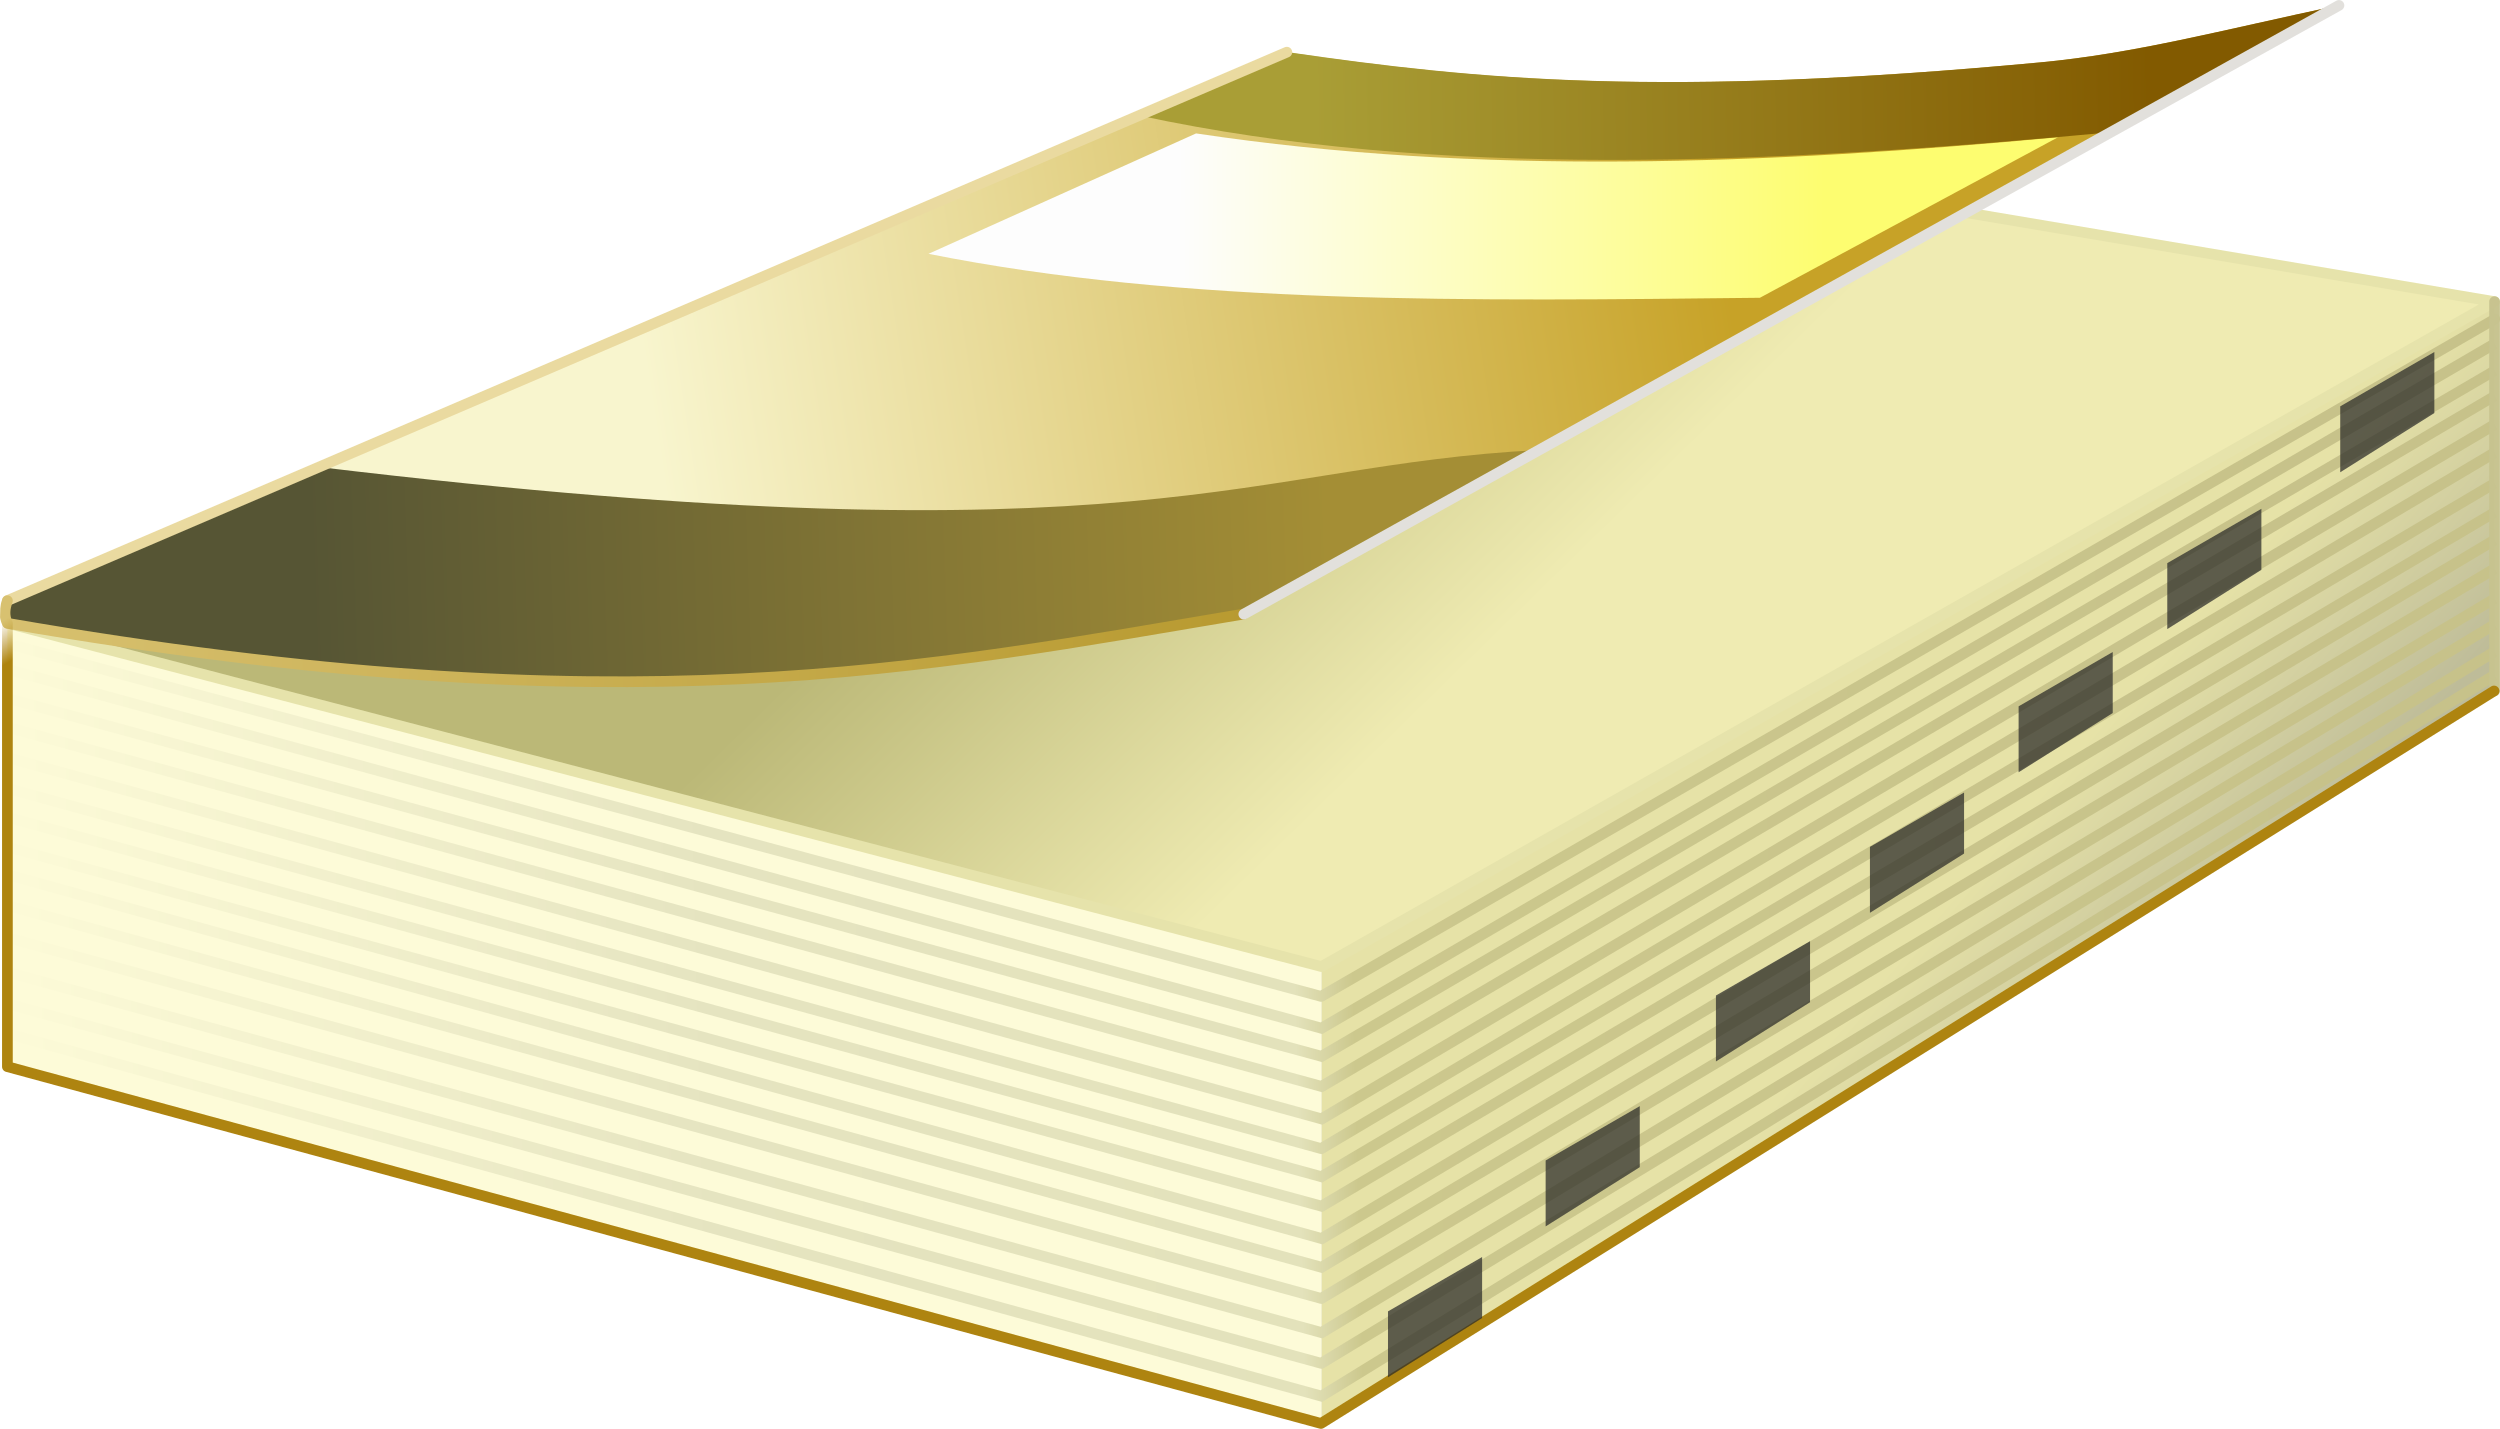
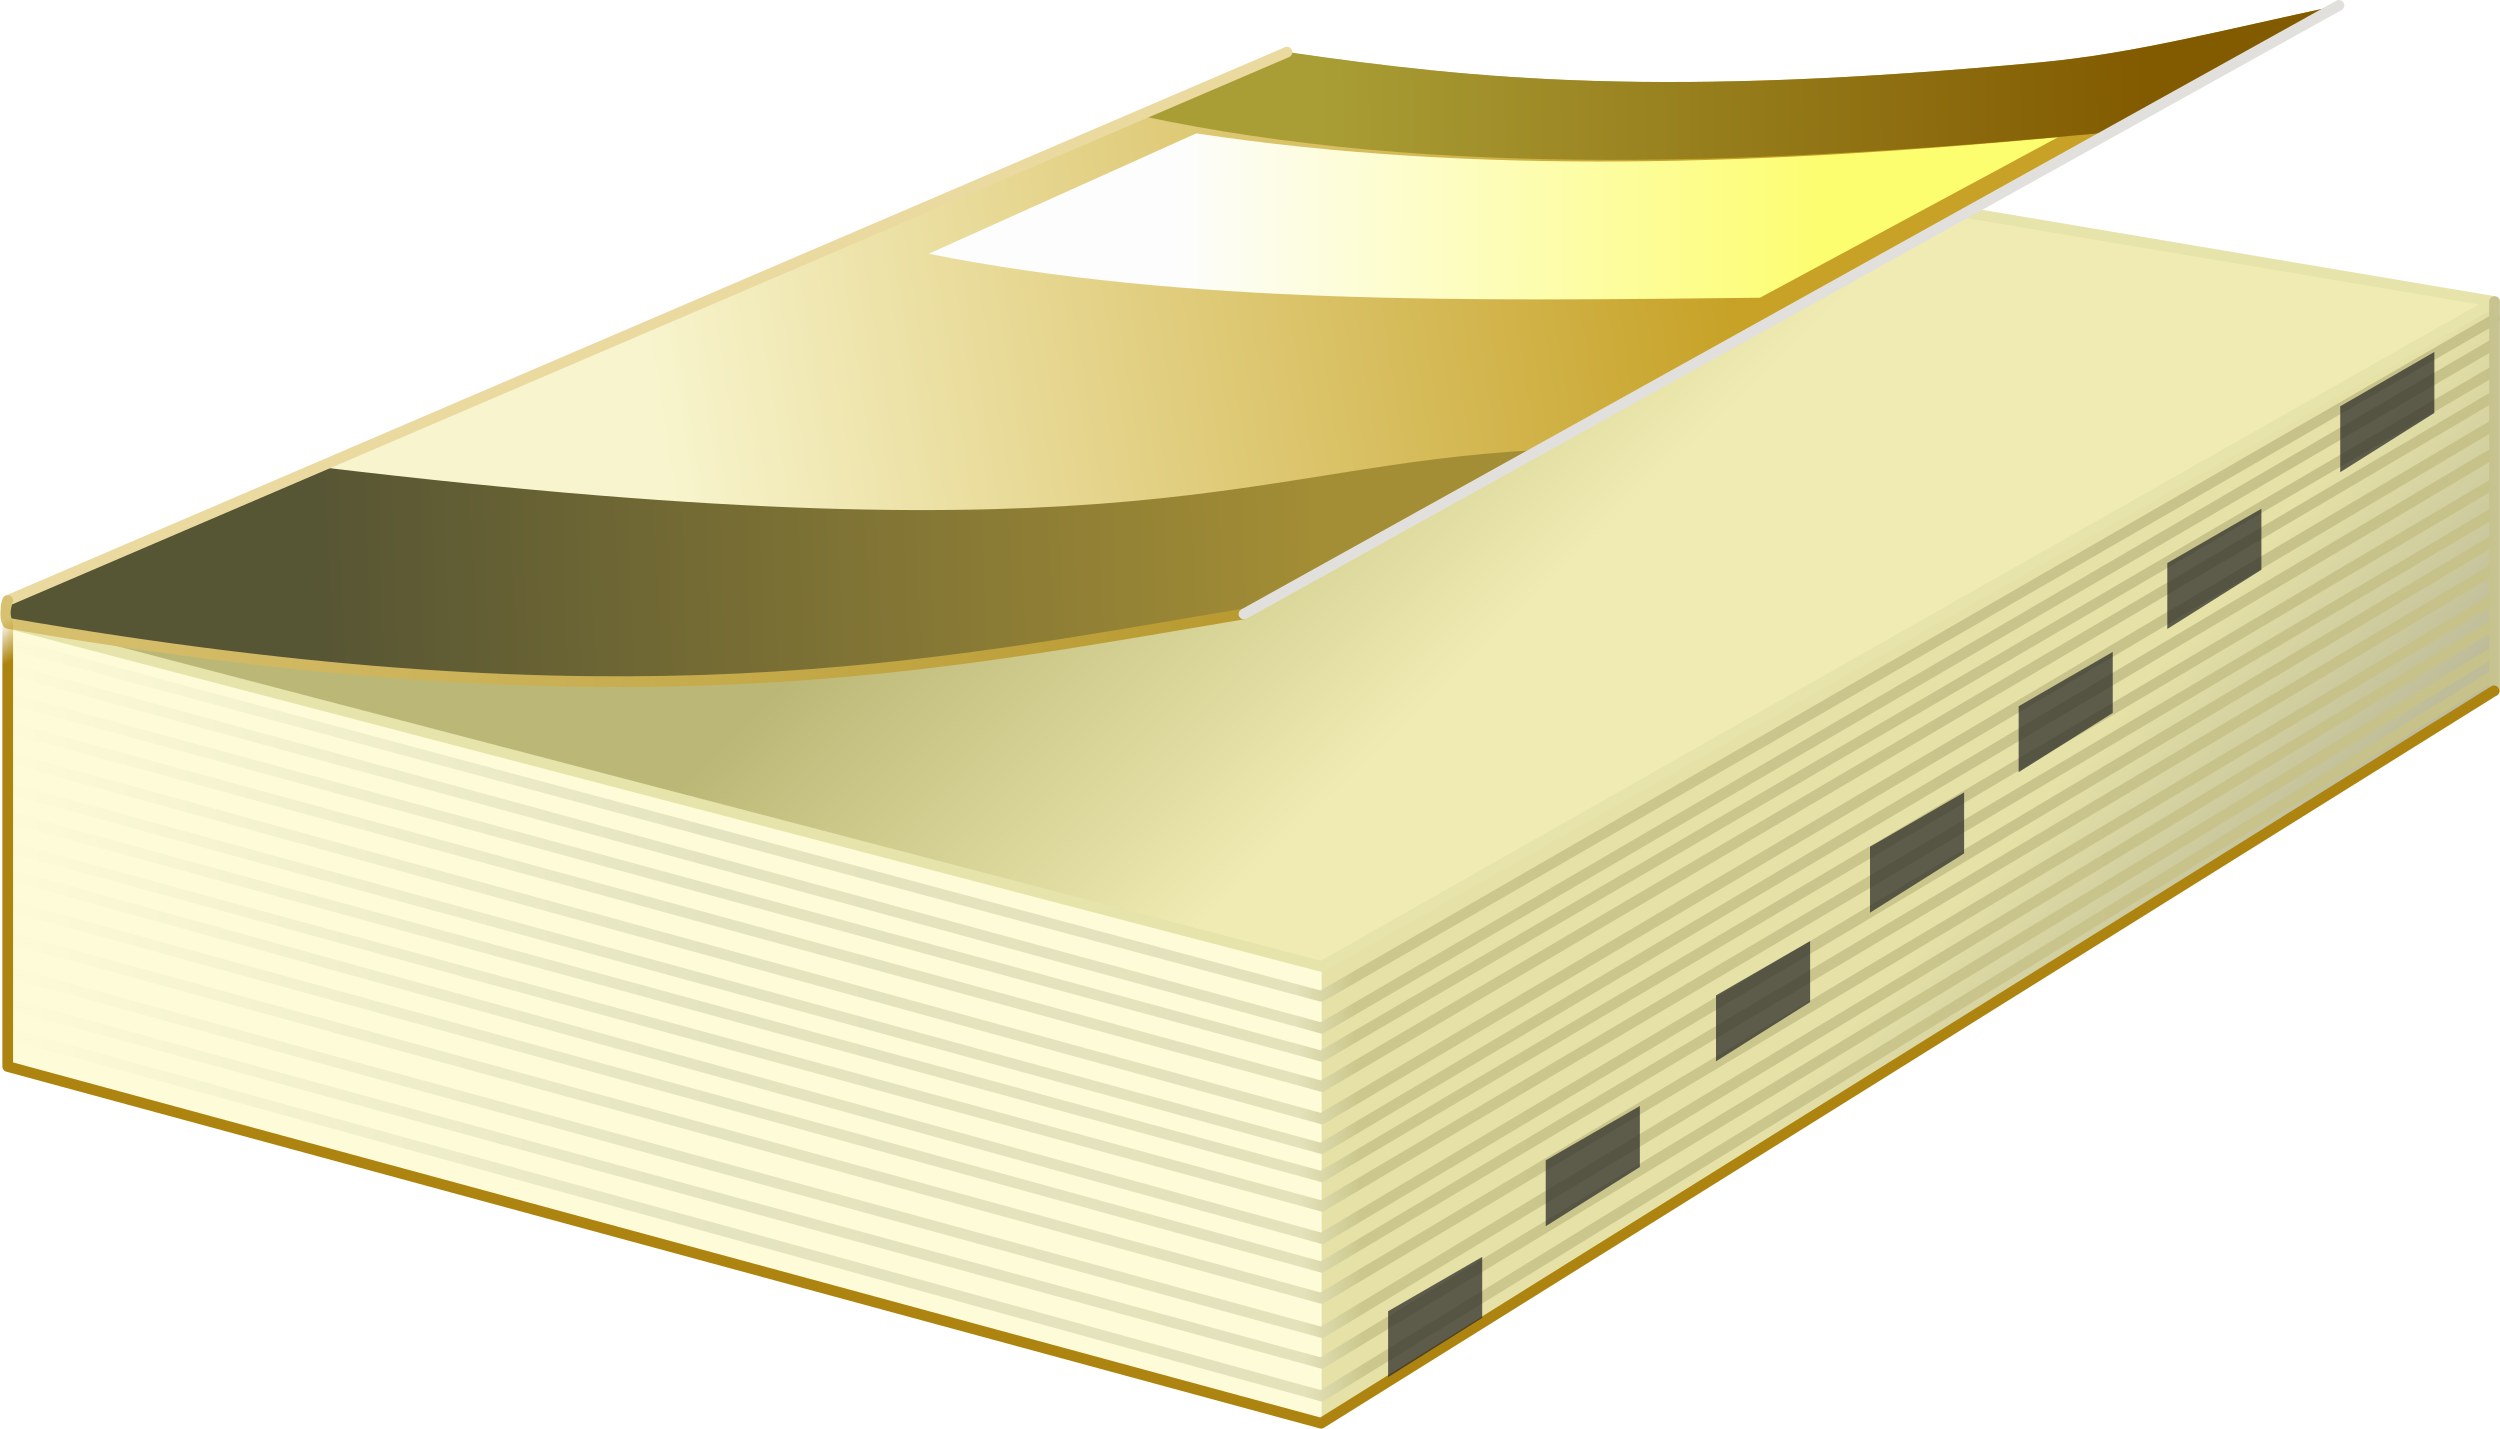
- <svg xmlns="http://www.w3.org/2000/svg" id="svg2" viewBox="0 0 500 285.75" version="1.1">
+ <svg xmlns="http://www.w3.org/2000/svg" id="svg2" viewBox="0 0 256 146.29" version="1.1" width="256" height="146.29">
  <defs id="defs4">
    <linearGradient id="linearGradient4087" y2="434.73" gradientUnits="userSpaceOnUse" x2="-809.41" y1="419.78" x1="-826.82">
      <stop id="stop3901" style="stop-color:#e6e2a7" offset="0" />
      <stop id="stop3903" style="stop-color:#bebc99" offset="1" />
    </linearGradient>
    <linearGradient id="linearGradient4089" y2="415.22" gradientUnits="userSpaceOnUse" x2="-946.44" y1="446.29" x1="-916.07">
      <stop id="stop3833" style="stop-color:#efebb2" offset="0" />
      <stop id="stop3835" style="stop-color:#bbb877" offset="1" />
    </linearGradient>
    <linearGradient id="linearGradient4091" y2="391.29" gradientUnits="userSpaceOnUse" x2="-875.36" y1="406.83" x1="-975.36">
      <stop id="stop3034" style="stop-color:#f8f5ce" offset="0" />
      <stop id="stop3036" style="stop-color:#c7a227" offset="1" />
    </linearGradient>
    <linearGradient id="linearGradient4093" y2="387.43" gradientUnits="userSpaceOnUse" x2="-865.95" y1="387.18" x1="-926.31">
      <stop id="stop3044" style="stop-color:#fdfdfd" offset="0" />
      <stop id="stop3046" style="stop-color:#fdfd70" offset="1" />
    </linearGradient>
    <linearGradient id="linearGradient4095" y2="374.86" gradientUnits="userSpaceOnUse" x2="-835.36" y1="376.11" x1="-913.75">
      <stop id="stop3026" style="stop-color:#a99e36" offset="0" />
      <stop id="stop3028" style="stop-color:#825a00" offset="1" />
    </linearGradient>
    <linearGradient id="linearGradient4097" y2="418.08" gradientUnits="userSpaceOnUse" x2="-912.14" y1="421.29" x1="-1007.5">
      <stop id="stop3018" style="stop-color:#565534" offset="0" />
      <stop id="stop3020" style="stop-color:#a48e35" offset="1" />
    </linearGradient>
    <linearGradient id="linearGradient4099" y2="427.49" gradientUnits="userSpaceOnUse" x2="-919.68" y1="423.63" x1="-1036.4">
      <stop id="stop3825" style="stop-color:#dcc577;stop-opacity:0" offset="0" />
      <stop id="stop3867" style="stop-color:#d8c170" offset=".001" />
      <stop id="stop3827" style="stop-color:#b89a30" offset="1" />
    </linearGradient>
    <linearGradient id="linearGradient4101" y2="431.11" gradientUnits="userSpaceOnUse" x2="-816.96" y1="436.65" x1="-1037.3">
      <stop id="stop4039" style="stop-color:#fdfbd8" offset="0" />
      <stop id="stop4047" style="stop-color:#e5e4c0" offset=".303" />
      <stop id="stop4049" style="stop-color:#e3e2bb" offset=".55" />
      <stop id="stop4045" style="stop-color:#ccc88d" offset=".575" />
      <stop id="stop4041" style="stop-color:#c7c28a" offset="1" />
    </linearGradient>
    <linearGradient id="linearGradient4103" y2="428.48" gradientUnits="userSpaceOnUse" x2="-1033.9" y1="425.34" x1="-1035.7">
      <stop id="stop3861" style="stop-color:#ae8410;stop-opacity:0" offset="0" />
      <stop id="stop3863" style="stop-color:#ae8410" offset="1" />
    </linearGradient>
  </defs>
-   <g id="layer1" transform="translate(-.000020608 -766.62)">
-     <g id="g4065" transform="matrix(2.1406 0 0 2.1406 2218.5 -20.211)">
-       <path id="path2996" d="m-1035.7 425.82v41.416l122.73 33.335v-42.679z" style="fill:#fdfbd8" />
-       <path id="path2998" d="m-912.93 457.89 109.6-62.124v36.365l-109.6 68.438z" style="fill:url(#linearGradient4087)" />
-       <path id="path3000" d="m-803.32 395.76-67.428-11.364-164.91 41.416 122.73 32.072z" style="stroke-linejoin:round;stroke:#e6e3ab;stroke-linecap:round;stroke-width:1px;fill:url(#linearGradient4089)" />
-       <path id="path3002" d="m-1035.7 425.82v-2.114l119.5-51.25c18.005 2.626 35.229 4.243 70.37 0.956 8.795-0.823 16.7-2.936 27.933-5.331l-102.32 56.875c-35.265 6.475-72.199 9.752-115.48 0.864z" style="fill:url(#linearGradient4091)" />
-       <path id="path3004" d="m-949.64 391.29 25-11.25c26.449 3.979 53.418 2.896 80.536 0.357l-27.857 15c-26.863 0.301-53.769 0.678-77.679-4.107z" style="fill:url(#linearGradient4093)" />
-       <path id="path3006" style="fill:url(#linearGradient4095)" d="m-817.84 368.06c-11.234 2.395-19.142 4.521-27.938 5.344-35.142 3.287-52.37 1.657-70.375-0.969l-13.781 5.938c27.676 5.958 58.799 4.565 90.719 1.562l21.375-11.875z" />
-       <path id="path3008" d="m-892.62 409.62c-27.444 1.414-36.594 10.868-113.94 1.594l-29.094 12.469c-0.378 0.732-0.566 1.452 0 2.125 43.281 8.889 80.203 5.6 115.47-0.875z" style="fill:url(#linearGradient4097)" />
-       <path id="path3048" d="m-916.16 372.45-119.54 51.24" style="stroke-linejoin:round;stroke:#eadaa0;stroke-linecap:round;stroke-width:1px;fill:none" />
-       <path id="path3818" d="m-1035.7 423.7c-0.239 0.675-0.353 1.376 0 2.111 58.03 10.038 85.843 4.107 115.48-0.861" style="stroke-linejoin:round;stroke:url(#linearGradient4099);stroke-linecap:round;stroke-width:1px;fill:none" />
-       <path id="path3820" d="m-817.86 368.08-102.32 56.875" style="stroke-linejoin:round;stroke:#e2e0dc;stroke-linecap:round;stroke-width:1px;fill:none" />
-       <path id="path3869" style="block-progression:tb;text-indent:0;color:#000000;text-transform:none;fill:url(#linearGradient4101)" d="m-803.41 396.88a0.5 0.5 0 0 0 -0.156 0.094l-109.47 63.156-121.62-32.656a0.5 0.5 0 0 0 -0.25 0.969l121.84 32.719a0.5 0.5 0 0 0 0.375 -0.062l109.62-63.281a0.5 0.5 0 0 0 -0.281 -0.938 0.5 0.5 0 0 0 -0.062 0zm-0.156 2.375-109.44 63.844-122.31-33.406-0.281 0.969 122.53 33.469 0.219 0.062 0.156-0.094 109.62-63.969-0.5-0.875zm0 2.531-109.44 63.938-122.31-33.312-0.25 0.969 122.5 33.375 0.219 0.062 0.156-0.094 109.62-64.094-0.5-0.844zm0 2.375-109.44 64.375-122.22-33.406-0.281 0.969 122.44 33.469 0.219 0.062 0.188-0.094l109.59-64.54-0.5-0.844zm-0.031 2.656-109.41 64.75-122.31-33.625-0.281 0.969 122.53 33.688 0.219 0.062 0.188-0.094 109.59-64.875-0.531-0.875zm0 2.625-109.44 64.906-122.28-33.531-0.281 0.969 122.53 33.594 0.219 0.031 0.188-0.094 109.59-65-0.531-0.875zm0 2.875-109.41 64.656-122.22-33.438-0.281 0.969 122.44 33.5 0.219 0.062 0.188-0.125 109.59-64.781-0.531-0.844zm0 2.719-109.41 64.688-122.41-33.438-0.25 0.938 122.59 33.531 0.219 0.062 0.188-0.094 109.59-64.844-0.531-0.844zm0 2.562l-109.4 65.15-122.22-33.844-0.281 0.969 122.44 33.906 0.219 0.062 0.188-0.094 109.59-65.281-0.531-0.875zm0 2.688l-109.4 65.15-122.22-33.656-0.281 0.969 122.44 33.719 0.219 0.062 0.188-0.125 109.59-65.25-0.531-0.875zm0 2.812-109.44 65.25-122.19-33.562-0.281 0.969 122.44 33.625 0.219 0.031 0.188-0.094 109.59-65.375-0.531-0.844zm0 2.406-109.41 66.031-122.5-33.594-0.25 0.969 122.69 33.656 0.219 0.062 0.188-0.094 109.59-66.188-0.531-0.844zm0 2.531-109.44 66.375-122.28-33.469-0.281 0.969 122.53 33.531 0.219 0.031 0.188-0.094 109.59-66.469-0.531-0.875zm0 2.188-109.41 67.25-122.22-33.719-0.281 0.969 122.44 33.781 0.219 0.062 0.188-0.125 109.59-67.344-0.531-0.875z" />
-       <path id="path3849" d="m-803.32 395.76v36.365" style="stroke-linejoin:round;stroke-opacity:.98;stroke:#c7c38f;stroke-linecap:round;stroke-width:1px;fill:none" />
-       <path id="path3847" d="m-1035.7 425.82v41.416l122.73 33.335 109.6-68.438" style="stroke-linejoin:round;stroke:url(#linearGradient4103);stroke-linecap:round;stroke-width:1px;fill:none" />
-       <path id="path4051" d="m-817.74 411.7v-6.161l8.794-5.077v5.702z" style="fill-opacity:.733;fill:#2c2c2a" />
-       <path id="path4053" style="fill-opacity:.733;fill:#2c2c2a" d="m-833.9 426.35v-6.161l8.794-5.077v5.702z" />
-       <path id="path4055" d="m-847.79 439.73v-6.161l8.794-5.077v5.702z" style="fill-opacity:.733;fill:#2c2c2a" />
-       <path id="path4057" style="fill-opacity:.733;fill:#2c2c2a" d="m-861.68 452.86v-6.161l8.794-5.077v5.702z" />
-       <path id="path4059" d="m-876.07 466.75v-6.161l8.794-5.077v5.702z" style="fill-opacity:.733;fill:#2c2c2a" />
-       <path id="path4061" style="fill-opacity:.733;fill:#2c2c2a" d="m-891.98 482.16v-6.161l8.794-5.077v5.702z" />
-       <path id="path4063" d="m-906.71 496.26v-6.161l8.794-5.077v5.702z" style="fill-opacity:.733;fill:#2c2c2a" />
+   <g id="layer1" transform="translate(0.05945536,-906.092)">
+     <g id="g4065" transform="matrix(1.095847,0,0,1.095847,1135.698,503.2844)">
+       <path id="path2996" d="m -1035.7,425.82 v 41.416 l 122.73,33.335 v -42.679 z" style="fill:#fdfbd8" />
+       <path id="path2998" d="m -912.93,457.89 109.6,-62.124 v 36.365 l -109.6,68.438 z" style="fill:url(#linearGradient4087)" />
+       <path id="path3000" d="m -803.32,395.76 -67.428,-11.364 -164.91,41.416 122.73,32.072 z" style="fill:url(#linearGradient4089);stroke:#e6e3ab;stroke-width:1px;stroke-linecap:round;stroke-linejoin:round" />
+       <path id="path3002" d="m -1035.7,425.82 v -2.114 l 119.5,-51.25 c 18.005,2.626 35.229,4.243 70.37,0.956 8.795,-0.823 16.7,-2.936 27.933,-5.331 l -102.32,56.875 c -35.265,6.475 -72.199,9.752 -115.48,0.864 z" style="fill:url(#linearGradient4091)" />
+       <path id="path3004" d="m -949.64,391.29 25,-11.25 c 26.449,3.979 53.418,2.896 80.536,0.357 l -27.857,15 c -26.863,0.301 -53.769,0.678 -77.679,-4.107 z" style="fill:url(#linearGradient4093)" />
+       <path id="path3006" style="fill:url(#linearGradient4095)" d="m -817.84,368.06 c -11.234,2.395 -19.142,4.521 -27.938,5.344 -35.142,3.287 -52.37,1.657 -70.375,-0.969 l -13.781,5.938 c 27.676,5.958 58.799,4.565 90.719,1.562 l 21.375,-11.875 z" />
+       <path id="path3008" d="m -892.62,409.62 c -27.444,1.414 -36.594,10.868 -113.94,1.594 l -29.094,12.469 c -0.378,0.732 -0.566,1.452 0,2.125 43.281,8.889 80.203,5.6 115.47,-0.875 z" style="fill:url(#linearGradient4097)" />
+       <path id="path3048" d="m -916.16,372.45 -119.54,51.24" style="fill:none;stroke:#eadaa0;stroke-width:1px;stroke-linecap:round;stroke-linejoin:round" />
+       <path id="path3818" d="m -1035.7,423.7 c -0.239,0.675 -0.353,1.376 0,2.111 58.03,10.038 85.843,4.107 115.48,-0.861" style="fill:none;stroke:url(#linearGradient4099);stroke-width:1px;stroke-linecap:round;stroke-linejoin:round" />
+       <path id="path3820" d="m -817.86,368.08 -102.32,56.875" style="fill:none;stroke:#e2e0dc;stroke-width:1px;stroke-linecap:round;stroke-linejoin:round" />
+       <path id="path3869" style="color:#000000;text-indent:0;text-transform:none;fill:url(#linearGradient4101)" d="m -803.41,396.88 a 0.5,0.5 0 0 0 -0.156,0.094 l -109.47,63.156 -121.62,-32.656 a 0.5,0.5 0 0 0 -0.25,0.969 l 121.84,32.719 a 0.5,0.5 0 0 0 0.375,-0.062 l 109.62,-63.281 a 0.5,0.5 0 0 0 -0.281,-0.938 0.5,0.5 0 0 0 -0.062,0 z m -0.156,2.375 -109.44,63.844 -122.31,-33.406 -0.281,0.969 122.53,33.469 0.219,0.062 0.156,-0.094 109.62,-63.969 -0.5,-0.875 z m 0,2.531 -109.44,63.938 -122.31,-33.312 -0.25,0.969 122.5,33.375 0.219,0.062 0.156,-0.094 109.62,-64.094 -0.5,-0.844 z m 0,2.375 -109.44,64.375 -122.22,-33.406 -0.281,0.969 122.44,33.469 0.219,0.062 0.188,-0.094 109.59,-64.54 -0.5,-0.844 z m -0.031,2.656 -109.41,64.75 -122.31,-33.625 -0.281,0.969 122.53,33.688 0.219,0.062 0.188,-0.094 109.59,-64.875 -0.531,-0.875 z m 0,2.625 -109.44,64.906 -122.28,-33.531 -0.281,0.969 122.53,33.594 0.219,0.031 0.188,-0.094 109.59,-65 -0.531,-0.875 z m 0,2.875 -109.41,64.656 -122.22,-33.438 -0.281,0.969 122.44,33.5 0.219,0.062 0.188,-0.125 109.59,-64.781 -0.531,-0.844 z m 0,2.719 -109.41,64.688 -122.41,-33.438 -0.25,0.938 122.59,33.531 0.219,0.062 0.188,-0.094 109.59,-64.844 -0.531,-0.844 z m 0,2.562 -109.4,65.15 -122.22,-33.844 -0.281,0.969 122.44,33.906 0.219,0.062 0.188,-0.094 109.59,-65.281 -0.531,-0.875 z m 0,2.688 -109.4,65.15 -122.22,-33.656 -0.281,0.969 122.44,33.719 0.219,0.062 0.188,-0.125 109.59,-65.25 -0.531,-0.875 z m 0,2.812 -109.44,65.25 -122.19,-33.562 -0.281,0.969 122.44,33.625 0.219,0.031 0.188,-0.094 109.59,-65.375 -0.531,-0.844 z m 0,2.406 -109.41,66.031 -122.5,-33.594 -0.25,0.969 122.69,33.656 0.219,0.062 0.188,-0.094 109.59,-66.188 -0.531,-0.844 z m 0,2.531 -109.44,66.375 -122.28,-33.469 -0.281,0.969 122.53,33.531 0.219,0.031 0.188,-0.094 109.59,-66.469 -0.531,-0.875 z m 0,2.188 -109.41,67.25 -122.22,-33.719 -0.281,0.969 122.44,33.781 0.219,0.062 0.188,-0.125 109.59,-67.344 -0.531,-0.875 z" />
+       <path id="path3849" d="m -803.32,395.76 v 36.365" style="fill:none;stroke:#c7c38f;stroke-width:1px;stroke-linecap:round;stroke-linejoin:round;stroke-opacity:0.98" />
+       <path id="path3847" d="m -1035.7,425.82 v 41.416 l 122.73,33.335 109.6,-68.438" style="fill:none;stroke:url(#linearGradient4103);stroke-width:1px;stroke-linecap:round;stroke-linejoin:round" />
+       <path id="path4051" d="m -817.74,411.7 v -6.161 l 8.794,-5.077 v 5.702 z" style="fill:#2c2c2a;fill-opacity:0.733" />
+       <path id="path4053" style="fill:#2c2c2a;fill-opacity:0.733" d="m -833.9,426.35 v -6.161 l 8.794,-5.077 v 5.702 z" />
+       <path id="path4055" d="m -847.79,439.73 v -6.161 l 8.794,-5.077 v 5.702 z" style="fill:#2c2c2a;fill-opacity:0.733" />
+       <path id="path4057" style="fill:#2c2c2a;fill-opacity:0.733" d="m -861.68,452.86 v -6.161 l 8.794,-5.077 v 5.702 z" />
+       <path id="path4059" d="m -876.07,466.75 v -6.161 l 8.794,-5.077 v 5.702 z" style="fill:#2c2c2a;fill-opacity:0.733" />
+       <path id="path4061" style="fill:#2c2c2a;fill-opacity:0.733" d="m -891.98,482.16 v -6.161 l 8.794,-5.077 v 5.702 z" />
+       <path id="path4063" d="m -906.71,496.26 v -6.161 l 8.794,-5.077 v 5.702 z" style="fill:#2c2c2a;fill-opacity:0.733" />
    </g>
  </g>
</svg>
